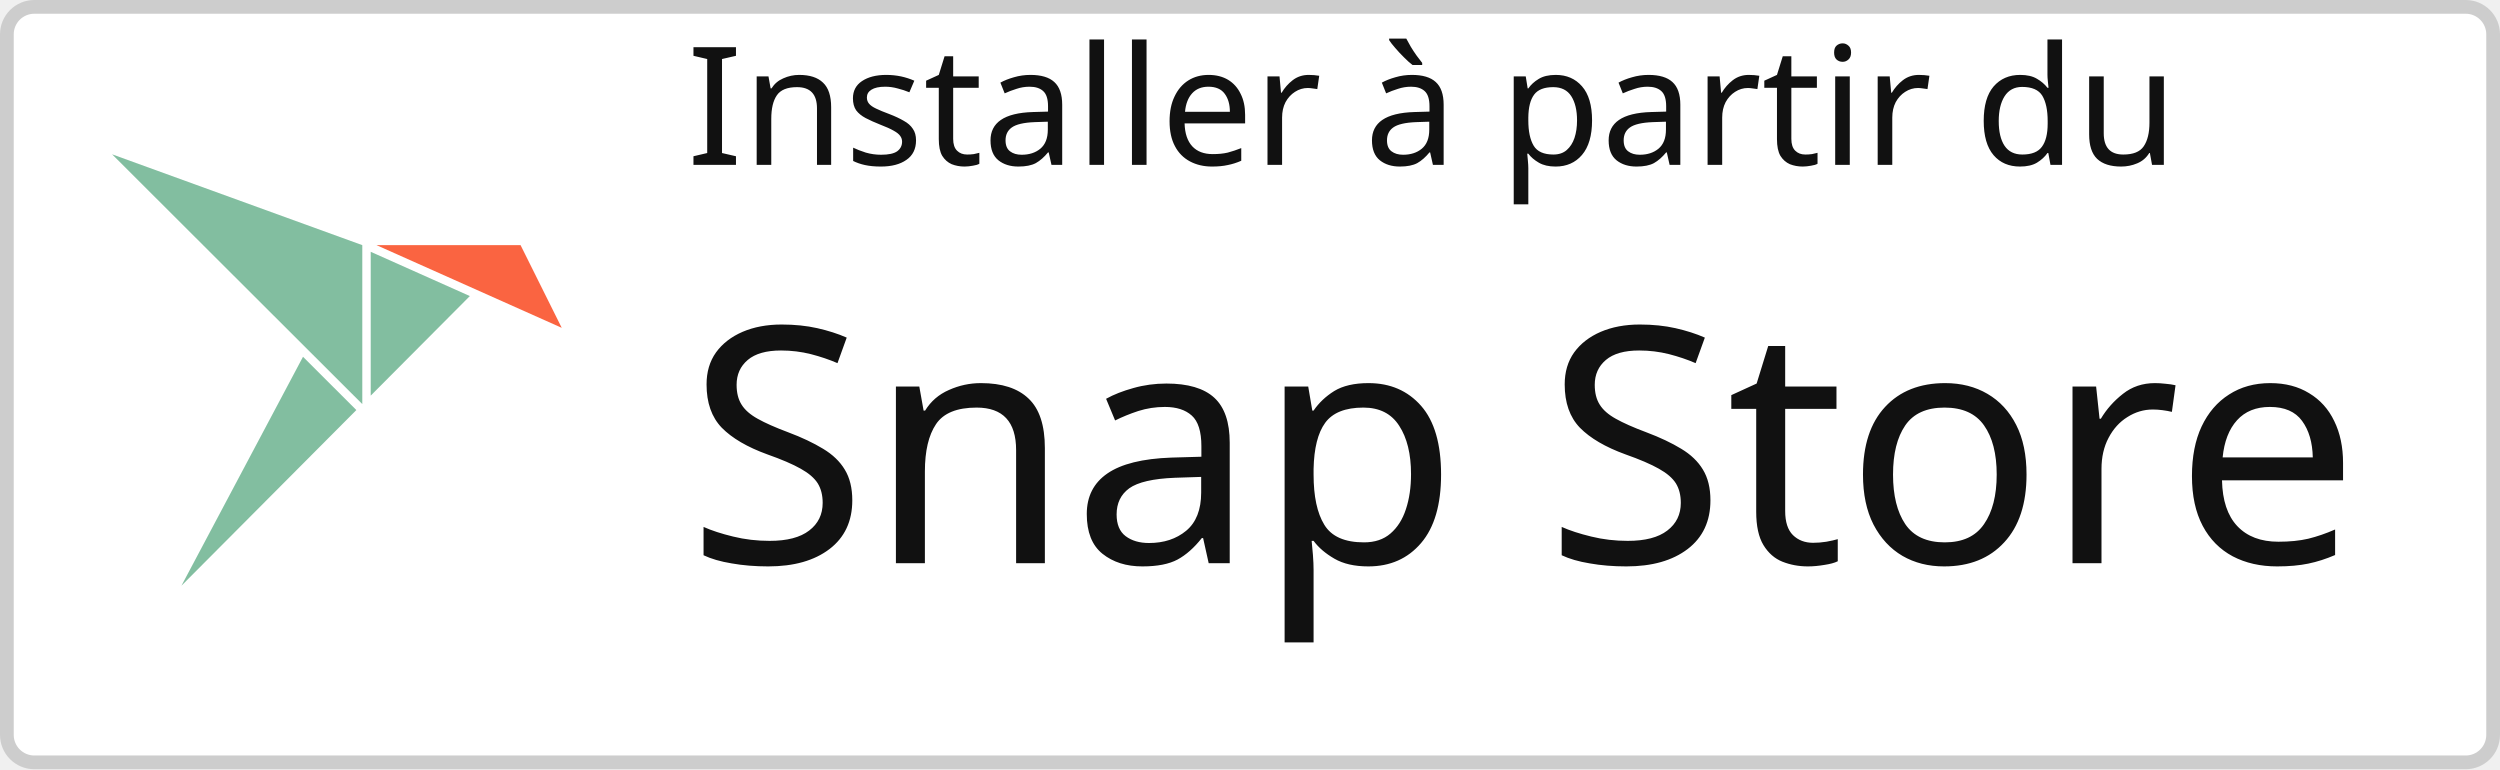
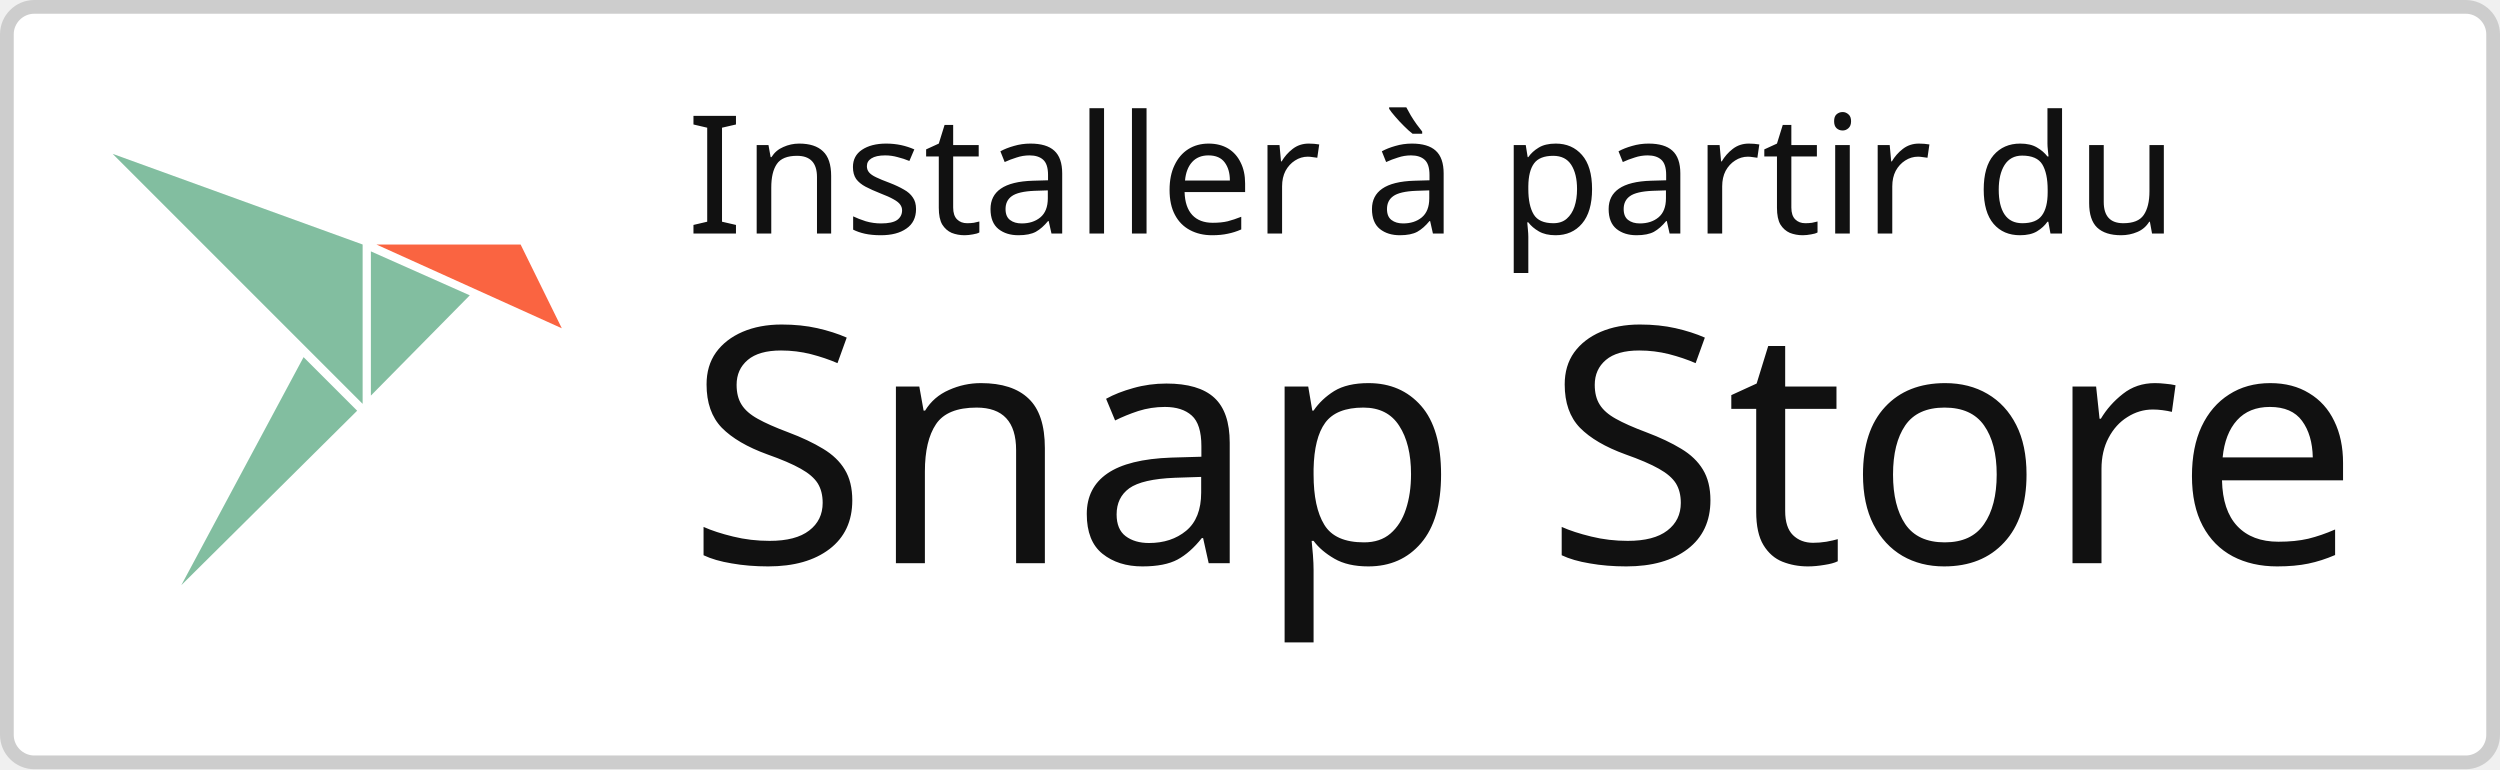
- <svg xmlns="http://www.w3.org/2000/svg" width="182px" height="56px" viewBox="0 0 182 56" version="1.1">
-   <g id="[FR]-snap-store-white" stroke="none" stroke-width="1" fill="none" fill-rule="evenodd">
+ <svg xmlns="http://www.w3.org/2000/svg" version="1.1" id="Layer_1" x="0px" y="0px" viewBox="0 0 182 56" style="enable-background:new 0 0 182 56;" xml:space="preserve">
+   <style type="text/css">
+ 	.st0{fill-rule:evenodd;clip-rule:evenodd;fill:#FFFFFF;stroke:#CDCDCD;}
+ 	.st1{fill:#82BEA0;}
+ 	.st2{fill:#FA6441;}
+ 	.st3{fill:#111111;}
+ 	.st4{font-family:'Ubuntu';}
+ 	.st5{font-size:12px;}
+ 	.st6{font-size:24px;}
+ </style>
+   <g>
    <g id="White-badge">
-       <rect id="Rectangle-path" stroke="#CDCDCD" stroke-width="1" fill="#FFFFFF" fill-rule="evenodd" x="0.5" y="0.5" width="181" height="55" rx="2" />
-       <g id="logo" transform="translate(8, 11)" fill-rule="nonzero">
-         <path d="M18.988,17.802 L18.988,7.331 L26.205,10.553 L18.988,17.802 Z M5.208,31.641 L14.059,14.974 L17.942,18.852 L5.208,31.641 Z M0.16,0.233 L18.375,6.846 L18.375,18.417 L0.16,0.233 Z" id="body" fill="#82BEA0" />
-         <polygon id="head" fill="#FA6441" points="29.897 6.845 19.406 6.845 32.894 12.866" />
+       <path id="Rectangle-path" class="st0" d="M2.5,0.5h177c1.1,0,2,0.9,2,2v51c0,1.1-0.9,2-2,2H2.5c-1.1,0-2-0.9-2-2v-51    C0.5,1.4,1.4,0.5,2.5,0.5z" />
+       <g id="logo" transform="translate(8, 11)">
+         <path id="body" class="st1" d="M19,17.8V7.3l7.2,3.2L19,17.8z M5.2,31.6L14.1,15l3.9,3.9L5.2,31.6z M0.2,0.2l18.2,6.6v11.6     L0.2,0.2z" />
+         <polygon id="head" class="st2" points="29.9,6.8 19.4,6.8 32.9,12.9    " />
      </g>
-       <text id="Get-it-from-the" font-family="Ubuntu" font-size="12" font-weight="normal" line-spacing="24" fill="#111111">
-         <tspan x="50" y="12">Installer à partir du</tspan>
-       </text>
-       <text id="Snap-Store" font-family="Ubuntu" font-size="24" font-weight="normal" line-spacing="24" fill="#111111">
-         <tspan x="50" y="41">Snap Store</tspan>
-       </text>
+       <text transform="matrix(1 0 0 1 50 17)" class="st3 st4 st5">Installer à partir du</text>
+       <text transform="matrix(1 0 0 1 50 41)" class="st3 st4 st6">Snap Store</text>
    </g>
  </g>
</svg>
